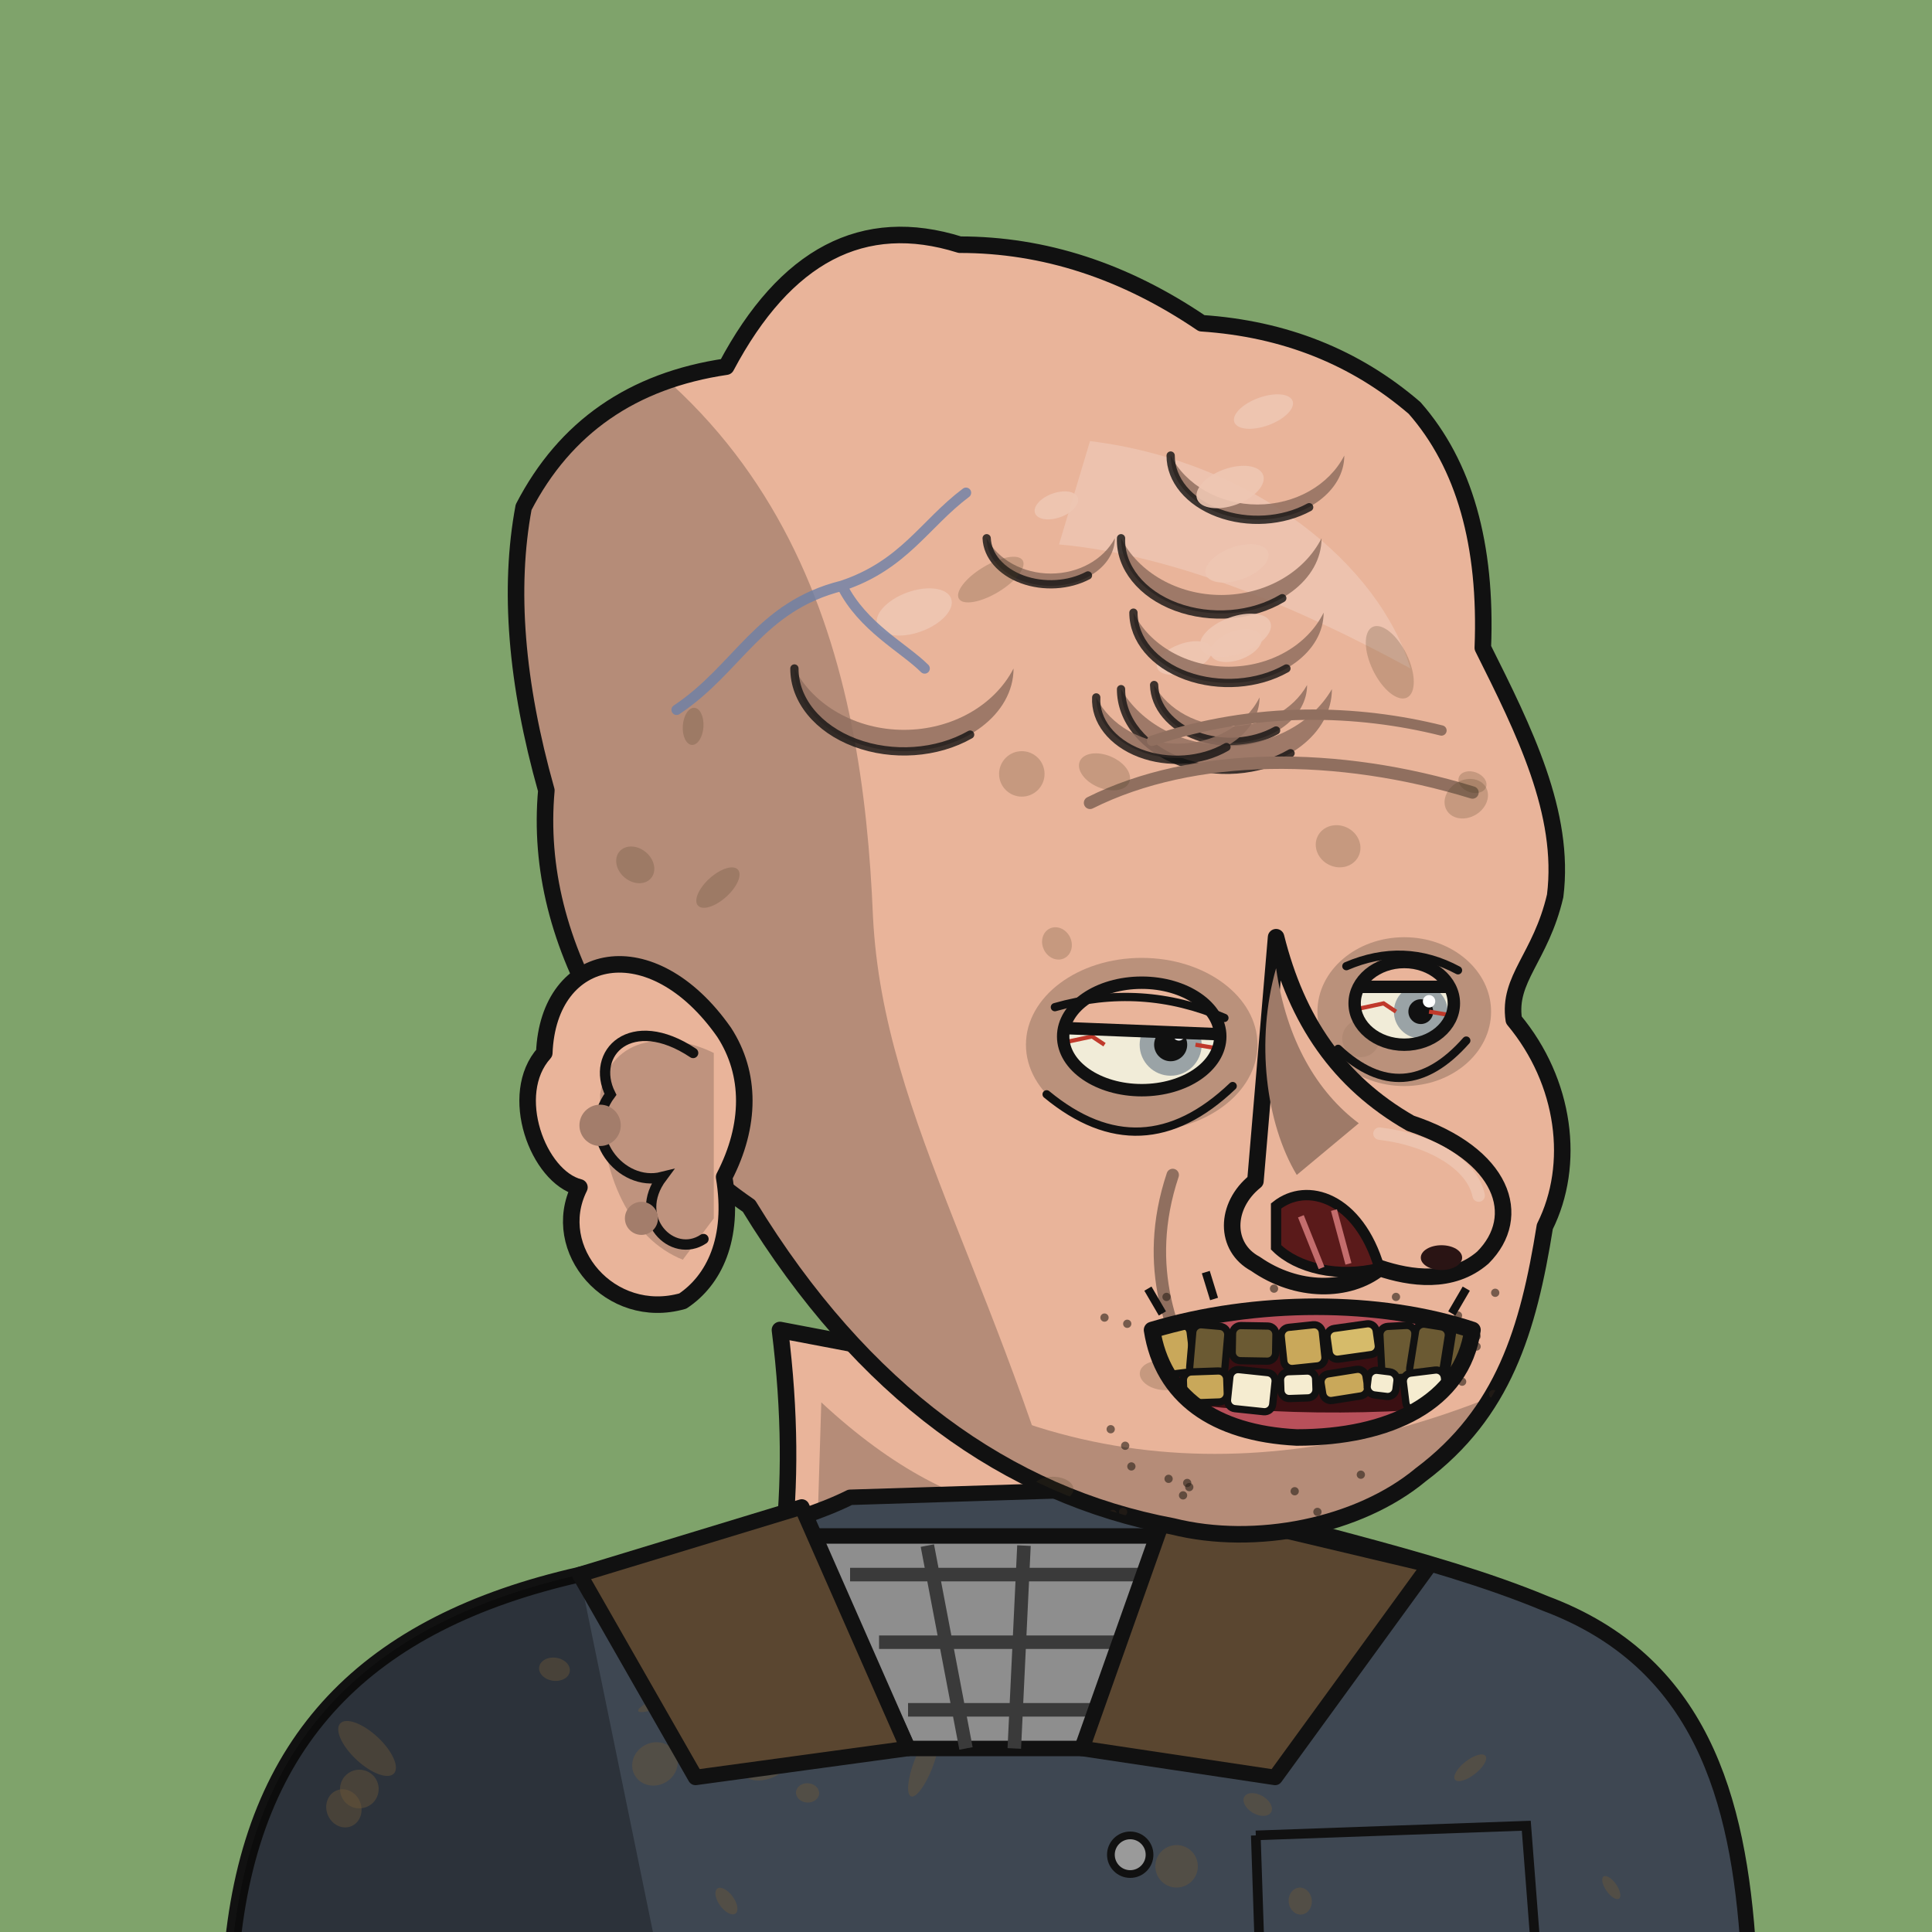
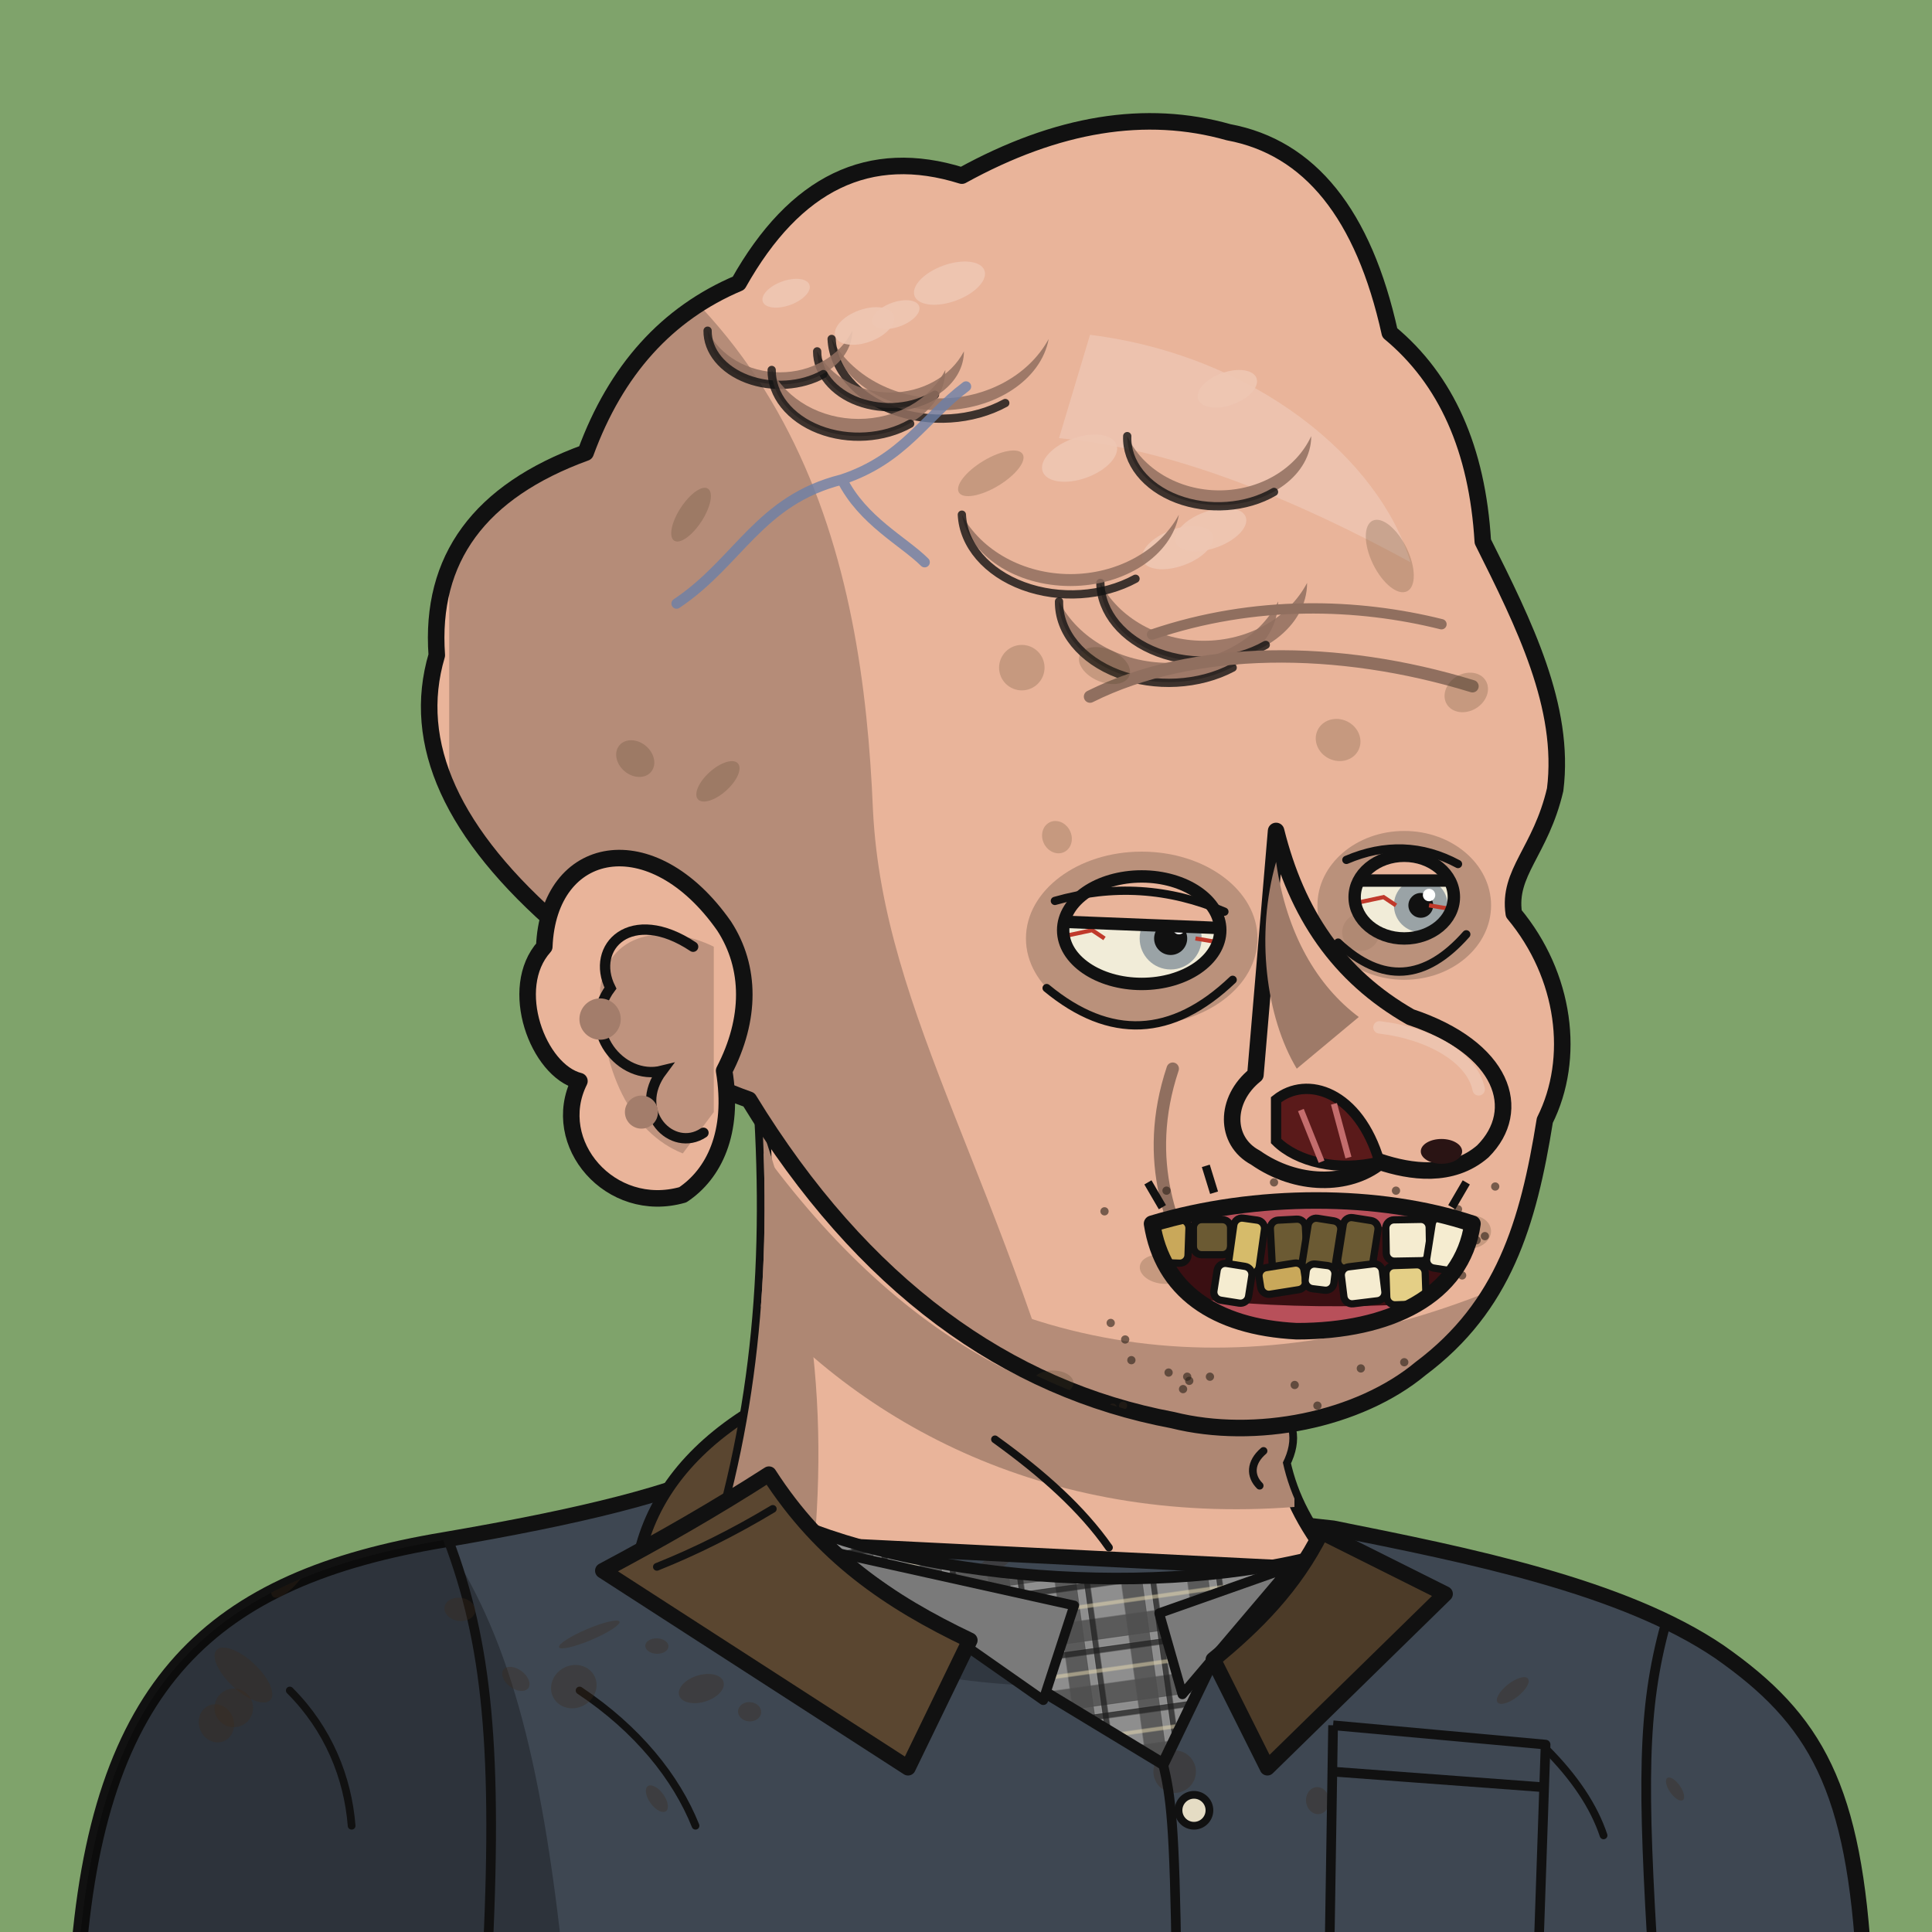
<svg xmlns="http://www.w3.org/2000/svg" viewBox="0 0 1000 1000" width="1000" height="1000">
  <rect width="1000" height="1000" fill="#7fa36b" />
-   <g transform="translate(-35 25) scale(1.07)">
-     <path d="M 410 620 C 420 700 410 760 390 815 L 625 815 C 610 760 610 720 620 660 Z" fill="#e9b49a" stroke="#111111" stroke-width="8" stroke-linejoin="round" />
-     <path d="M 430 655 C 500 720 560 720 607 690 L 604 740 C 560 760 480 755 428 720 Z" fill="#b58c78" />
-     <path d="M 470 760 C 500 775 540 776 570 765" fill="none" stroke="#111111" stroke-width="4" stroke-linecap="round" />
-   </g>
-   <clipPath id="torso">
-     <path d="M 120 1010 C 130 900 190 840 300 815 C 360 800 410 790 440 775 L 600 770 C 660 790 740 805 800 830 C 880 860 900 930 905 1010 Z" />
-   </clipPath>
-   <path d="M 120 1010 C 130 900 190 840 300 815 C 360 800 410 790 440 775 L 600 770 C 660 790 740 805 800 830 C 880 860 900 930 905 1010 Z" fill="#3e4752" stroke="#111111" stroke-width="8" stroke-linejoin="round" />
-   <g clip-path="url(#torso)">
-     <path d="M 120 1010 C 130 900 190 840 300 815 L 340 1010 Z" fill="#000" opacity="0.3" />
-     <ellipse cx="761" cy="915" rx="10" ry="4" transform="rotate(142 761 915)" fill="#6b5638" opacity="0.45" />
-     <ellipse cx="339" cy="913" rx="12" ry="11" transform="rotate(152 339 913)" fill="#6b5638" opacity="0.45" />
-     <ellipse cx="550" cy="864" rx="9" ry="6" transform="rotate(93 550 864)" fill="#6b5638" opacity="0.45" />
-     <ellipse cx="186" cy="926" rx="10" ry="10" transform="rotate(54 186 926)" fill="#6b5638" opacity="0.45" />
-     <ellipse cx="287" cy="864" rx="8" ry="6" transform="rotate(8 287 864)" fill="#6b5638" opacity="0.45" />
-     <ellipse cx="673" cy="984" rx="6" ry="7" transform="rotate(174 673 984)" fill="#6b5638" opacity="0.45" />
-     <ellipse cx="609" cy="966" rx="11" ry="11" transform="rotate(66 609 966)" fill="#6b5638" opacity="0.45" />
-     <ellipse cx="346" cy="879" rx="17" ry="3" transform="rotate(157 346 879)" fill="#6b5638" opacity="0.45" />
-     <ellipse cx="478" cy="913" rx="18" ry="5" transform="rotate(111 478 913)" fill="#6b5638" opacity="0.45" />
-     <ellipse cx="376" cy="887" rx="6" ry="4" transform="rotate(2 376 887)" fill="#6b5638" opacity="0.45" />
-     <ellipse cx="178" cy="936" rx="9" ry="10" transform="rotate(158 178 936)" fill="#6b5638" opacity="0.45" />
-     <ellipse cx="476" cy="842" rx="19" ry="6" transform="rotate(22 476 842)" fill="#6b5638" opacity="0.45" />
-     <ellipse cx="490" cy="848" rx="17" ry="10" transform="rotate(23 490 848)" fill="#6b5638" opacity="0.45" />
-     <ellipse cx="644" cy="861" rx="13" ry="10" transform="rotate(42 644 861)" fill="#6b5638" opacity="0.45" />
-     <ellipse cx="834" cy="977" rx="7" ry="3" transform="rotate(55 834 977)" fill="#6b5638" opacity="0.45" />
-     <ellipse cx="646" cy="837" rx="14" ry="9" transform="rotate(122 646 837)" fill="#6b5638" opacity="0.45" />
-     <ellipse cx="376" cy="984" rx="8" ry="4" transform="rotate(54 376 984)" fill="#6b5638" opacity="0.45" />
-     <ellipse cx="396" cy="914" rx="12" ry="7" transform="rotate(163 396 914)" fill="#6b5638" opacity="0.45" />
-     <ellipse cx="528" cy="835" rx="12" ry="4" transform="rotate(148 528 835)" fill="#6b5638" opacity="0.45" />
-     <ellipse cx="651" cy="934" rx="8" ry="5" transform="rotate(30 651 934)" fill="#6b5638" opacity="0.45" />
-     <ellipse cx="418" cy="928" rx="6" ry="5" transform="rotate(4 418 928)" fill="#6b5638" opacity="0.45" />
-     <ellipse cx="190" cy="905" rx="19" ry="8" transform="rotate(43 190 905)" fill="#6b5638" opacity="0.45" />
-   </g>
-   <path d="M 420 795 L 470 905 L 560 905 L 605 795 Z" fill="#8e8e8e" stroke="#111" stroke-width="8" stroke-linejoin="round" />
-   <path d="M 440 815 L 590 815 M 455 850 L 580 850 M 470 885 L 565 885 M 480 800 L 500 905 M 530 800 L 525 905" stroke="#3a3a3a" stroke-width="7" />
-   <path d="M 415 780 L 300 815 L 360 920 L 470 905 Z" fill="#5a4630" stroke="#111111" stroke-width="8" stroke-linejoin="round" />
-   <path d="M 605 778 L 740 810 L 660 920 L 560 905 Z" fill="#5a4630" stroke="#111111" stroke-width="8" stroke-linejoin="round" />
-   <circle cx="585" cy="960" r="10" fill="#9a9a9a" stroke="#111111" stroke-width="4" />
-   <path d="M 650 950 L 790 945 L 795 1010 M 650 950 L 652 1010" fill="none" stroke="#111111" stroke-width="5" />
-   <g transform="translate(-35 25) scale(1.07)">
-     <clipPath id="headclip">
-       <path d="M 395 560 Q 344 525 325 471 Q 292 415 297 359 Q 275 281 286 222 Q 316 164 384 154 Q 427 73 497 95 Q 558 95 614 133 Q 674 137 717 174 Q 753 215 750 290 C 770 330 790 370 785 410 C 778 440 762 450 765 470 C 790 500 795 540 780 570 C 772 620 760 660 720 690 C 690 715 640 725 600 715 C 520 700 450 650 395 560 Z" />
+   <g transform="translate(0 -55)">
+     <g transform="translate(-35 25) scale(1.07)" />
+     <clipPath id="torso">
+       <path d="M 40 1075 C 50 925 110 872 230 852 C 300 840 350 828 382 812 L 690 846 C 760 860 840 876 890 910 C 940 945 960 980 965 1075 Z" />
    </clipPath>
-     <path d="M 395 560 Q 344 525 325 471 Q 292 415 297 359 Q 275 281 286 222 Q 316 164 384 154 Q 427 73 497 95 Q 558 95 614 133 Q 674 137 717 174 Q 753 215 750 290 C 770 330 790 370 785 410 C 778 440 762 450 765 470 C 790 500 795 540 780 570 C 772 620 760 660 720 690 C 690 715 640 725 600 715 C 520 700 450 650 395 560 Z" fill="#e9b49a" />
-     <g clip-path="url(#headclip)">
-       <path d="M 250 100 C 420 160 450 300 455 420 C 460 520 520 600 560 760 L 250 760 Z" fill="#b58c78" />
-       <path d="M 420 600 C 520 690 640 700 760 650 L 760 760 L 400 760 Z" fill="#b58c78" />
-       <path d="M 560 190 C 640 200 700 250 715 300 C 660 270 600 245 545 240 Z" fill="#eec6b3" opacity="0.8" />
-       <path d="M 599 197 A 42 31 0 0 0 683 197 A 46 40 0 0 1 599 197 Z" fill="#906f5f" opacity="0.85" />
-       <path d="M 599 197 A 42 31 0 0 0 666 222" fill="none" stroke="#111111" stroke-width="4" stroke-linecap="round" opacity="0.8" />
-       <ellipse cx="651" cy="178" rx="15" ry="7" transform="rotate(-20 641 197)" fill="#eec6b3" opacity="0.9" />
-       <path d="M 591 308 A 37 28 0 0 0 665 308 A 41 35 0 0 1 591 308 Z" fill="#906f5f" opacity="0.85" />
-       <path d="M 591 308 A 37 28 0 0 0 650 330" fill="none" stroke="#111111" stroke-width="4" stroke-linecap="round" opacity="0.8" />
-       <ellipse cx="637" cy="291" rx="13" ry="7" transform="rotate(-20 628 308)" fill="#eec6b3" opacity="0.9" />
-       <path d="M 575 237 A 48 36 0 0 0 672 237 A 53 46 0 0 1 575 237 Z" fill="#906f5f" opacity="0.85" />
-       <path d="M 575 237 A 48 36 0 0 0 653 266" fill="none" stroke="#111111" stroke-width="4" stroke-linecap="round" opacity="0.8" />
-       <ellipse cx="636" cy="215" rx="17" ry="9" transform="rotate(-20 624 237)" fill="#eec6b3" opacity="0.9" />
-       <path d="M 417 300 A 53 40 0 0 0 523 300 A 58 50 0 0 1 417 300 Z" fill="#906f5f" opacity="0.85" />
-       <path d="M 417 300 A 53 40 0 0 0 502 332" fill="none" stroke="#111111" stroke-width="4" stroke-linecap="round" opacity="0.8" />
-       <ellipse cx="484" cy="276" rx="19" ry="10" transform="rotate(-20 470 300)" fill="#eec6b3" opacity="0.9" />
-       <path d="M 575 310 A 51 39 0 0 0 677 310 A 57 49 0 0 1 575 310 Z" fill="#906f5f" opacity="0.85" />
-       <path d="M 575 310 A 51 39 0 0 0 657 341" fill="none" stroke="#111111" stroke-width="4" stroke-linecap="round" opacity="0.8" />
-       <ellipse cx="639" cy="287" rx="18" ry="9" transform="rotate(-20 626 310)" fill="#eec6b3" opacity="0.9" />
-       <path d="M 563 314 A 39 29 0 0 0 642 314 A 43 37 0 0 1 563 314 Z" fill="#906f5f" opacity="0.85" />
-       <path d="M 563 314 A 39 29 0 0 0 626 338" fill="none" stroke="#111111" stroke-width="4" stroke-linecap="round" opacity="0.8" />
-       <ellipse cx="612" cy="297" rx="14" ry="7" transform="rotate(-20 603 314)" fill="#eec6b3" opacity="0.9" />
-       <path d="M 510 237 A 31 23 0 0 0 572 237 A 34 29 0 0 1 510 237 Z" fill="#906f5f" opacity="0.85" />
-       <path d="M 510 237 A 31 23 0 0 0 559 255" fill="none" stroke="#111111" stroke-width="4" stroke-linecap="round" opacity="0.8" />
-       <ellipse cx="549" cy="223" rx="11" ry="6" transform="rotate(-20 541 237)" fill="#eec6b3" opacity="0.9" />
-       <path d="M 581 273 A 46 34 0 0 0 673 273 A 50 43 0 0 1 581 273 Z" fill="#906f5f" opacity="0.85" />
-       <path d="M 581 273 A 46 34 0 0 0 655 300" fill="none" stroke="#111111" stroke-width="4" stroke-linecap="round" opacity="0.8" />
-       <ellipse cx="639" cy="252" rx="16" ry="8" transform="rotate(-20 627 273)" fill="#eec6b3" opacity="0.9" />
-       <path d="M 560 365 C 610 340 680 340 745 360" fill="none" stroke="#906f5f" stroke-width="6" stroke-linecap="round" />
-       <path d="M 590 335 C 640 318 690 320 730 330" fill="none" stroke="#906f5f" stroke-width="5" stroke-linecap="round" />
-       <path d="M 600 545 C 585 590 600 625 615 650" fill="none" stroke="#906f5f" stroke-width="6" stroke-linecap="round" />
-     </g>
-     <path d="M 395 560 Q 344 525 325 471 Q 292 415 297 359 Q 275 281 286 222 Q 316 164 384 154 Q 427 73 497 95 Q 558 95 614 133 Q 674 137 717 174 Q 753 215 750 290 C 770 330 790 370 785 410 C 778 440 762 450 765 470 C 790 500 795 540 780 570 C 772 620 760 660 720 690 C 690 715 640 725 600 715 C 520 700 450 650 395 560 Z" fill="none" stroke="#111111" stroke-width="8" stroke-linejoin="round" />
-     <g clip-path="url(#headclip)">
-       <ellipse cx="745" cy="355" rx="7" ry="5" transform="rotate(20 745 355)" fill="#4a3a22" opacity="0.22" />
-       <ellipse cx="368" cy="328" rx="9" ry="5" transform="rotate(94 368 328)" fill="#4a3a22" opacity="0.22" />
-       <ellipse cx="705" cy="297" rx="19" ry="9" transform="rotate(64 705 297)" fill="#4a3a22" opacity="0.22" />
-       <ellipse cx="512" cy="257" rx="18" ry="7" transform="rotate(149 512 257)" fill="#4a3a22" opacity="0.22" />
-       <ellipse cx="542" cy="697" rx="6" ry="10" transform="rotate(90 542 697)" fill="#4a3a22" opacity="0.22" />
-       <ellipse cx="527" cy="351" rx="11" ry="11" transform="rotate(34 527 351)" fill="#4a3a22" opacity="0.22" />
-       <ellipse cx="341" cy="479" rx="11" ry="7" transform="rotate(83 341 479)" fill="#4a3a22" opacity="0.22" />
-       <ellipse cx="567" cy="350" rx="13" ry="8" transform="rotate(23 567 350)" fill="#4a3a22" opacity="0.22" />
-       <ellipse cx="340" cy="395" rx="10" ry="8" transform="rotate(40 340 395)" fill="#4a3a22" opacity="0.22" />
-       <ellipse cx="595" cy="642" rx="7" ry="11" transform="rotate(98 595 642)" fill="#4a3a22" opacity="0.22" />
-       <ellipse cx="544" cy="433" rx="8" ry="7" transform="rotate(64 544 433)" fill="#4a3a22" opacity="0.22" />
-       <ellipse cx="742" cy="363" rx="11" ry="9" transform="rotate(149 742 363)" fill="#4a3a22" opacity="0.22" />
-       <ellipse cx="691" cy="479" rx="9" ry="9" transform="rotate(154 691 479)" fill="#4a3a22" opacity="0.22" />
-       <ellipse cx="380" cy="406" rx="13" ry="6" transform="rotate(138 380 406)" fill="#4a3a22" opacity="0.22" />
-       <ellipse cx="680" cy="386" rx="10" ry="11" transform="rotate(116 680 386)" fill="#4a3a22" opacity="0.22" />
-       <ellipse cx="680" cy="554" rx="12" ry="6" transform="rotate(28 680 554)" fill="#4a3a22" opacity="0.22" />
-       <circle cx="578" cy="617" r="2" fill="#2a2018" opacity="0.6" />
-       <circle cx="712" cy="646" r="2" fill="#2a2018" opacity="0.6" />
-       <circle cx="711" cy="701" r="2" fill="#2a2018" opacity="0.6" />
-       <circle cx="747" cy="623" r="2" fill="#2a2018" opacity="0.6" />
-       <circle cx="755" cy="651" r="2" fill="#2a2018" opacity="0.6" />
-       <circle cx="604" cy="628" r="2" fill="#2a2018" opacity="0.6" />
-       <circle cx="668" cy="644" r="2" fill="#2a2018" opacity="0.6" />
-       <circle cx="691" cy="690" r="2" fill="#2a2018" opacity="0.6" />
-       <circle cx="608" cy="696" r="2" fill="#2a2018" opacity="0.6" />
-       <circle cx="708" cy="604" r="2" fill="#2a2018" opacity="0.6" />
-       <circle cx="670" cy="708" r="2" fill="#2a2018" opacity="0.6" />
-       <circle cx="705" cy="645" r="2" fill="#2a2018" opacity="0.6" />
-       <circle cx="571" cy="709" r="2" fill="#2a2018" opacity="0.6" />
-       <circle cx="577" cy="676" r="2" fill="#2a2018" opacity="0.6" />
-       <circle cx="570" cy="668" r="2" fill="#2a2018" opacity="0.6" />
-       <circle cx="756" cy="602" r="2" fill="#2a2018" opacity="0.6" />
-       <circle cx="686" cy="653" r="2" fill="#2a2018" opacity="0.6" />
-       <circle cx="740" cy="645" r="2" fill="#2a2018" opacity="0.6" />
-       <circle cx="567" cy="614" r="2" fill="#2a2018" opacity="0.6" />
-       <circle cx="679" cy="635" r="2" fill="#2a2018" opacity="0.6" />
-       <circle cx="717" cy="641" r="2" fill="#2a2018" opacity="0.6" />
-       <circle cx="684" cy="640" r="2" fill="#2a2018" opacity="0.6" />
-       <circle cx="597" cy="604" r="2" fill="#2a2018" opacity="0.6" />
-       <circle cx="659" cy="698" r="2" fill="#2a2018" opacity="0.6" />
-       <circle cx="771" cy="705" r="2" fill="#2a2018" opacity="0.6" />
-       <circle cx="598" cy="692" r="2" fill="#2a2018" opacity="0.6" />
-       <circle cx="607" cy="694" r="2" fill="#2a2018" opacity="0.6" />
-       <circle cx="580" cy="686" r="2" fill="#2a2018" opacity="0.6" />
-       <circle cx="747" cy="628" r="2" fill="#2a2018" opacity="0.6" />
-       <circle cx="738" cy="613" r="2" fill="#2a2018" opacity="0.6" />
-       <circle cx="618" cy="650" r="2" fill="#2a2018" opacity="0.6" />
-       <circle cx="576" cy="708" r="2" fill="#2a2018" opacity="0.6" />
-       <circle cx="707" cy="702" r="2" fill="#2a2018" opacity="0.6" />
-       <circle cx="681" cy="645" r="2" fill="#2a2018" opacity="0.6" />
-       <circle cx="605" cy="700" r="2" fill="#2a2018" opacity="0.6" />
-       <circle cx="649" cy="635" r="2" fill="#2a2018" opacity="0.6" />
-       <circle cx="615" cy="649" r="2" fill="#2a2018" opacity="0.6" />
-       <circle cx="737" cy="627" r="2" fill="#2a2018" opacity="0.6" />
-       <circle cx="668" cy="616" r="2" fill="#2a2018" opacity="0.6" />
-       <circle cx="649" cy="600" r="2" fill="#2a2018" opacity="0.6" />
-       <path d="M 360 320 C 390 300 400 270 440 260 C 470 250 480 230 500 215 M 440 260 C 450 280 470 290 480 300" fill="none" stroke="#6b7fa8" stroke-width="5" stroke-linecap="round" opacity="0.8" />
-     </g>
-     <g transform="translate(-22 6)">
-       <path d="M 405 470 C 370 420 320 430 318 480 C 300 500 315 540 335 545 C 320 575 350 610 385 600 C 400 590 410 570 405 540 C 418 515 418 490 405 470 Z" fill="#e9b49a" stroke="#111111" stroke-width="8" stroke-linejoin="round" />
-       <path d="M 400 480 C 380 470 350 470 345 500 C 345 540 360 570 385 580 L 400 560 Z" fill="#a37d6b" opacity="0.6" />
-       <path d="M 390 480 C 360 460 340 480 350 500 C 335 520 355 545 375 540 C 360 560 380 580 395 570" fill="none" stroke="#111111" stroke-width="5" stroke-linecap="round" />
-       <circle cx="345" cy="515" r="10" fill="#a37d6b" />
-       <circle cx="365" cy="560" r="8" fill="#a37d6b" />
-     </g>
-     <ellipse cx="585" cy="482" rx="56" ry="42" fill="#a7816e" opacity="0.7" />
-     <path d="M 539 506 Q 585 544 629 502" fill="none" stroke="#111111" stroke-width="4" stroke-linecap="round" />
-     <clipPath id="e585478">
-       <ellipse cx="585" cy="478" rx="38" ry="26" />
+     <path d="M 40 1075 C 50 925 110 872 230 852 C 300 840 350 828 382 812 L 690 846 C 760 860 840 876 890 910 C 940 945 960 980 965 1075 Z" fill="#3e4752" stroke="#111111" stroke-width="8" stroke-linejoin="round" />
+     <g clip-path="url(#torso)">
+       <path d="M 40 1075 C 50 925 110 872 230 852 C 262 900 280 960 292 1075 Z" fill="#000" opacity="0.28" />
+       <path d="M 370 812 C 420 880 560 900 700 852 L 720 900 C 560 950 420 930 360 860 Z" fill="#000" opacity="0.22" />
+     </g>
+     <path d="M 232 852 C 252 905 258 960 252 1075" fill="none" stroke="#111111" stroke-width="5" stroke-linecap="round" />
+     <path d="M 862 896 C 850 940 850 978 856 1075" fill="none" stroke="#111111" stroke-width="5" stroke-linecap="round" />
+     <path d="M 300 930 C 330 950 350 975 360 1000 M 150 930 C 170 950 180 975 182 1000 M 800 960 C 815 975 825 990 830 1005" fill="none" stroke="#111111" stroke-width="4" stroke-linecap="round" />
+     <g clip-path="url(#torso)">
+       <ellipse cx="783" cy="930" rx="10" ry="4" transform="rotate(142 783 930)" fill="#3b2a18" opacity="0.32" />
+       <ellipse cx="297" cy="928" rx="12" ry="11" transform="rotate(152 297 928)" fill="#3b2a18" opacity="0.32" />
+       <ellipse cx="541" cy="888" rx="9" ry="6" transform="rotate(93 541 888)" fill="#3b2a18" opacity="0.32" />
+       <ellipse cx="121" cy="939" rx="10" ry="10" transform="rotate(54 121 939)" fill="#3b2a18" opacity="0.32" />
+       <ellipse cx="238" cy="888" rx="8" ry="6" transform="rotate(8 238 888)" fill="#3b2a18" opacity="0.32" />
+       <ellipse cx="682" cy="987" rx="6" ry="7" transform="rotate(174 682 987)" fill="#3b2a18" opacity="0.32" />
+       <ellipse cx="608" cy="972" rx="11" ry="11" transform="rotate(66 608 972)" fill="#3b2a18" opacity="0.32" />
+       <ellipse cx="305" cy="901" rx="17" ry="3" transform="rotate(157 305 901)" fill="#3b2a18" opacity="0.32" />
+       <ellipse cx="457" cy="928" rx="18" ry="5" transform="rotate(111 457 928)" fill="#3b2a18" opacity="0.32" />
+       <ellipse cx="340" cy="907" rx="6" ry="4" transform="rotate(2 340 907)" fill="#3b2a18" opacity="0.32" />
+       <ellipse cx="112" cy="947" rx="9" ry="10" transform="rotate(158 112 947)" fill="#3b2a18" opacity="0.32" />
+       <ellipse cx="455" cy="870" rx="19" ry="6" transform="rotate(22 455 870)" fill="#3b2a18" opacity="0.32" />
+       <ellipse cx="471" cy="874" rx="17" ry="10" transform="rotate(23 471 874)" fill="#3b2a18" opacity="0.32" />
+       <ellipse cx="649" cy="886" rx="13" ry="10" transform="rotate(42 649 886)" fill="#3b2a18" opacity="0.32" />
+       <ellipse cx="867" cy="981" rx="7" ry="3" transform="rotate(55 867 981)" fill="#3b2a18" opacity="0.32" />
+       <ellipse cx="650" cy="866" rx="14" ry="9" transform="rotate(122 650 866)" fill="#3b2a18" opacity="0.32" />
+       <ellipse cx="340" cy="986" rx="8" ry="4" transform="rotate(54 340 986)" fill="#3b2a18" opacity="0.32" />
+       <ellipse cx="363" cy="929" rx="12" ry="7" transform="rotate(163 363 929)" fill="#3b2a18" opacity="0.32" />
+       <ellipse cx="515" cy="864" rx="12" ry="4" transform="rotate(148 515 864)" fill="#3b2a18" opacity="0.32" />
+       <ellipse cx="656" cy="945" rx="8" ry="5" transform="rotate(30 656 945)" fill="#3b2a18" opacity="0.32" />
+       <ellipse cx="388" cy="941" rx="6" ry="5" transform="rotate(4 388 941)" fill="#3b2a18" opacity="0.32" />
+       <ellipse cx="126" cy="922" rx="19" ry="8" transform="rotate(43 126 922)" fill="#3b2a18" opacity="0.32" />
+       <ellipse cx="152" cy="867" rx="18" ry="6" transform="rotate(126 152 867)" fill="#3b2a18" opacity="0.32" />
+       <ellipse cx="267" cy="924" rx="8" ry="5" transform="rotate(37 267 924)" fill="#3b2a18" opacity="0.32" />
+     </g>
+     <path d="M 330 864 C 336 832 356 806 388 786 L 402 830 L 398 852 Z" fill="#5a4630" stroke="#111111" stroke-width="6" stroke-linejoin="round" />
+     <path d="M 392 600 C 400 690 396 770 372 852 L 694 868 C 676 846 668 830 664 812 C 670 800 668 790 658 782 C 655 760 656 740 660 720 Z" fill="#e9b49a" stroke="#111111" stroke-width="8" stroke-linejoin="round" />
+     <clipPath id="neckclip">
+       <path d="M 392 600 C 400 690 396 770 372 852 L 694 868 C 676 846 668 830 664 812 C 670 800 668 790 658 782 C 655 760 656 740 660 720 Z" />
    </clipPath>
-     <ellipse cx="585" cy="478" rx="38" ry="26" fill="#f1ecd8" />
-     <g clip-path="url(#e585478)">
-       <circle cx="599" cy="482" r="15" fill="#9aa3a6" />
-       <circle cx="599" cy="482" r="8" fill="#111" />
-       <circle cx="603" cy="477" r="3" fill="#fff" />
-       <path d="M 547 481 l 14 -3 l 6 4 M 623 484 l -12 -2" stroke="#c0392b" stroke-width="2" fill="none" />
-       <rect x="545" y="450" width="80" height="23.84" fill="#e9b49a" />
-       <path d="M 545 473.84 L 625 477.04" stroke="#111111" stroke-width="6" />
-     </g>
-     <ellipse cx="585" cy="478" rx="38" ry="26" fill="none" stroke="#111111" stroke-width="6" />
-     <path d="M 543 463.84 Q 585 451.84 625 469.04" fill="none" stroke="#111111" stroke-width="4" stroke-linecap="round" />
-     <ellipse cx="712" cy="466" rx="42" ry="36" fill="#a7816e" opacity="0.7" />
-     <path d="M 680 484 Q 712 514 742 480" fill="none" stroke="#111111" stroke-width="4" stroke-linecap="round" />
-     <clipPath id="e712462">
-       <ellipse cx="712" cy="462" rx="24" ry="20" />
-     </clipPath>
-     <ellipse cx="712" cy="462" rx="24" ry="20" fill="#f1ecd8" />
-     <g clip-path="url(#e712462)">
-       <circle cx="720" cy="466" r="13" fill="#9aa3a6" />
-       <circle cx="720" cy="466" r="6" fill="#111" />
-       <circle cx="724" cy="461" r="3" fill="#fff" />
-       <path d="M 688 465 l 14 -3 l 6 4 M 736 468 l -12 -2" stroke="#c0392b" stroke-width="2" fill="none" />
-       <rect x="686" y="440" width="52" height="14.0" fill="#e9b49a" />
-       <path d="M 686 454.0 L 738 454.0" stroke="#111111" stroke-width="6" />
-     </g>
-     <ellipse cx="712" cy="462" rx="24" ry="20" fill="none" stroke="#111111" stroke-width="6" />
-     <path d="M 684 444.0 Q 712 432.0 738 446.0" fill="none" stroke="#111111" stroke-width="4" stroke-linecap="round" />
-     <path d="M 650 430 C 660 470 680 500 715 520 C 760 535 770 565 750 585 C 735 598 715 595 700 590 C 685 602 660 602 640 588 C 625 580 625 560 640 548 Z" fill="#e9b49a" stroke="#111111" stroke-width="8" stroke-linejoin="round" />
-     <path d="M 650 445 C 655 480 670 505 690 520 L 660 545 C 645 520 640 480 650 445 Z" fill="#9e7a68" />
-     <path d="M 700 525 C 725 528 745 540 748 555" fill="none" stroke="#edc3ae" stroke-width="6" stroke-linecap="round" />
-     <path d="M 650 560 C 665 548 690 556 700 590 C 680 595 660 590 650 580 Z" fill="#5a1a1a" stroke="#111111" stroke-width="5" />
-     <path d="M 662 565 L 672 590 M 678 562 L 685 588" stroke="#c46d6d" stroke-width="3" />
-     <ellipse cx="730" cy="585" rx="10" ry="6" fill="#2a1414" />
-     <clipPath id="mclip">
-       <path d="M 590 620 C 640 605 700 605 745 620 C 740 655 705 672 660 672 C 620 670 595 652 590 620 Z" />
-     </clipPath>
-     <path d="M 590 620 C 640 605 700 605 745 620 C 740 655 705 672 660 672 C 620 670 595 652 590 620 Z" fill="#3a0f12" />
-     <g clip-path="url(#mclip)">
-       <path d="M 580 600 L 760 600 L 760 628 C 700 618 640 618 580 632 Z" fill="#b8505a" />
-       <rect x="592" y="618" width="16" height="23" rx="4" fill="#c9a85a" stroke="#111" stroke-width="3.5" transform="rotate(-7 601 618)" />
-       <rect x="610" y="618" width="17" height="25" rx="4" fill="#6b5a33" stroke="#111" stroke-width="3.5" transform="rotate(5 620 618)" />
-       <rect x="629" y="618" width="21" height="17" rx="4" fill="#6b5a33" stroke="#111" stroke-width="3.5" transform="rotate(1 641 618)" />
-       <rect x="652" y="618" width="20" height="20" rx="4" fill="#c9a85a" stroke="#111" stroke-width="3.5" transform="rotate(-6 663 618)" />
-       <rect x="674" y="618" width="24" height="15" rx="4" fill="#d6bb6a" stroke="#111" stroke-width="3.5" transform="rotate(-8 687 618)" />
-       <rect x="700" y="618" width="17" height="25" rx="4" fill="#6b5a33" stroke="#111" stroke-width="3.5" transform="rotate(-3 709 618)" />
-       <rect x="718" y="618" width="16" height="26" rx="4" fill="#6b5a33" stroke="#111" stroke-width="3.5" transform="rotate(9 727 618)" />
-       <rect x="736" y="618" width="17" height="25" rx="4" fill="#6b5a33" stroke="#111" stroke-width="3.5" transform="rotate(9 745 618)" />
-       <path d="M 580 680 L 760 680 L 760 655 C 700 662 640 662 580 652 Z" fill="#b8505a" />
-       <rect x="605" y="640" width="21" height="15" rx="4" fill="#c9a85a" stroke="#111" stroke-width="3.5" transform="rotate(-2 617 640)" />
-       <rect x="628" y="640" width="22" height="19" rx="4" fill="#f5ecd0" stroke="#111" stroke-width="3.5" transform="rotate(6 640 640)" />
-       <rect x="652" y="640" width="17" height="13" rx="4" fill="#f5ecd0" stroke="#111" stroke-width="3.5" transform="rotate(-2 661 640)" />
-       <rect x="671" y="640" width="22" height="13" rx="4" fill="#c9a85a" stroke="#111" stroke-width="3.5" transform="rotate(-9 683 640)" />
-       <rect x="695" y="640" width="14" height="12" rx="4" fill="#f5ecd0" stroke="#111" stroke-width="3.5" transform="rotate(7 703 640)" />
-       <rect x="711" y="640" width="20" height="18" rx="4" fill="#f5ecd0" stroke="#111" stroke-width="3.5" transform="rotate(-7 722 640)" />
-     </g>
-     <path d="M 590 620 C 640 605 700 605 745 620 C 740 655 705 672 660 672 C 620 670 595 652 590 620 Z" fill="none" stroke="#111" stroke-width="8" stroke-linejoin="round" />
-     <path d="M 595 612 L 588 600 M 620 605 L 616 592 M 735 612 L 742 600" stroke="#111" stroke-width="4" />
+     <g clip-path="url(#neckclip)">
+       <path d="M 380 630 C 450 735 540 800 670 795 L 670 835 C 540 845 440 790 380 715 Z" fill="#ae8773" />
+       <path d="M 380 600 C 420 700 430 780 420 870 L 360 870 L 360 600 Z" fill="#ae8773" />
+     </g>
+     <path d="M 515 800 C 540 818 560 836 574 856" fill="none" stroke="#111111" stroke-width="4" stroke-linecap="round" />
+     <path d="M 654 806 C 647 812 647 819 652 824" fill="none" stroke="#111111" stroke-width="4" stroke-linecap="round" />
+     <defs>
+       <pattern id="plaidgrey" width="34" height="34" patternUnits="userSpaceOnUse" patternTransform="rotate(-8) skewY(0)">
+         <rect width="34" height="34" fill="#8e8e8e" />
+         <rect x="0" y="11" width="34" height="11" fill="#4e4e4e" opacity="0.8" />
+         <rect x="11" y="0" width="11" height="34" fill="#4e4e4e" opacity="0.8" />
+         <rect x="0" y="26" width="34" height="3" fill="#1c1c1c" opacity="0.7" />
+         <rect x="26" y="0" width="3" height="34" fill="#1c1c1c" opacity="0.7" />
+         <rect x="0" y="3" width="34" height="2" fill="#e8d9b0" opacity="0.5" />
+       </pattern>
+     </defs>
+     <path d="M 400 838 C 470 872 600 884 690 858 L 628 914 L 602 968 L 498 905 Z" fill="url(#plaidgrey)" stroke="#111111" stroke-width="6" stroke-linejoin="round" />
+     <path d="M 430 858 L 540 935 L 556 886 Z M 668 866 L 612 932 L 600 890 Z" fill="#7a7a7a" stroke="#111111" stroke-width="5" stroke-linejoin="round" />
+     <path d="M 398 818 C 370 836 342 852 312 868 L 470 970 L 502 904 C 460 884 425 860 398 818 Z" fill="#5a4630" stroke="#111111" stroke-width="8" stroke-linejoin="round" />
+     <path d="M 400 836 C 380 848 360 858 340 866" fill="none" stroke="#111111" stroke-width="4" stroke-linecap="round" />
+     <path d="M 684 848 C 708 860 728 870 748 880 L 656 970 L 628 914 C 650 896 670 876 684 848 Z" fill="#4c3b28" stroke="#111111" stroke-width="8" stroke-linejoin="round" />
+     <path d="M 602 968 C 606 985 608 998 609 1075" fill="none" stroke="#111111" stroke-width="5" />
+     <circle cx="618" cy="992" r="8" fill="#e5dcc4" stroke="#111111" stroke-width="4" />
+     <path d="M 690 948 L 800 958 L 796 1075 M 690 948 L 688 1075 M 690 972 L 798 980" fill="none" stroke="#111111" stroke-width="5" stroke-linejoin="round" />
+     <g transform="translate(-35 25) scale(1.07)">
+       <clipPath id="headclip">
+         <path d="M 395 560 Q 322 534 304 477 Q 225 409 244 345 Q 239 275 316 247 Q 338 187 390 165 Q 431 92 498 113 Q 567 75 627 92 Q 686 103 705 189 Q 746 223 750 290 C 770 330 790 370 785 410 C 778 440 762 450 765 470 C 790 500 795 540 780 570 C 772 620 760 660 720 690 C 690 715 640 725 600 715 C 520 700 450 650 395 560 Z" />
+       </clipPath>
+       <path d="M 395 560 Q 322 534 304 477 Q 225 409 244 345 Q 239 275 316 247 Q 338 187 390 165 Q 431 92 498 113 Q 567 75 627 92 Q 686 103 705 189 Q 746 223 750 290 C 770 330 790 370 785 410 C 778 440 762 450 765 470 C 790 500 795 540 780 570 C 772 620 760 660 720 690 C 690 715 640 725 600 715 C 520 700 450 650 395 560 Z" fill="#e9b49a" />
+       <g clip-path="url(#headclip)">
+         <path d="M 250 100 C 420 160 450 300 455 420 C 460 520 520 600 560 760 L 250 760 Z" fill="#b58c78" />
+         <path d="M 420 600 C 520 690 640 700 760 650 L 760 760 L 400 760 Z" fill="#b58c78" />
+         <path d="M 560 190 C 640 200 700 250 715 300 C 660 270 600 245 545 240 Z" fill="#eec6b3" opacity="0.8" />
+         <path d="M 545 319 A 53 39 0 0 0 651 319 A 58 50 0 0 1 545 319 Z" fill="#906f5f" opacity="0.85" />
+         <path d="M 545 319 A 53 39 0 0 0 629 351" fill="none" stroke="#111111" stroke-width="4" stroke-linecap="round" opacity="0.8" />
+         <ellipse cx="611" cy="296" rx="18" ry="9" transform="rotate(-20 598 319)" fill="#eec6b3" opacity="0.9" />
+         <path d="M 565 310 A 50 38 0 0 0 665 310 A 55 48 0 0 1 565 310 Z" fill="#906f5f" opacity="0.85" />
+         <path d="M 565 310 A 50 38 0 0 0 645 340" fill="none" stroke="#111111" stroke-width="4" stroke-linecap="round" opacity="0.8" />
+         <ellipse cx="627" cy="287" rx="18" ry="9" transform="rotate(-20 615 310)" fill="#eec6b3" opacity="0.9" />
+         <path d="M 578 239 A 44 33 0 0 0 667 239 A 48 42 0 0 1 578 239 Z" fill="#906f5f" opacity="0.85" />
+         <path d="M 578 239 A 44 33 0 0 0 649 266" fill="none" stroke="#111111" stroke-width="4" stroke-linecap="round" opacity="0.8" />
+         <ellipse cx="634" cy="219" rx="15" ry="8" transform="rotate(-20 622 239)" fill="#eec6b3" opacity="0.9" />
+         <path d="M 435 192 A 53 40 0 0 0 540 192 A 58 50 0 0 1 435 192 Z" fill="#906f5f" opacity="0.85" />
+         <path d="M 435 192 A 53 40 0 0 0 519 223" fill="none" stroke="#111111" stroke-width="4" stroke-linecap="round" opacity="0.8" />
+         <ellipse cx="501" cy="168" rx="18" ry="9" transform="rotate(-20 488 192)" fill="#eec6b3" opacity="0.9" />
+         <path d="M 498 277 A 53 40 0 0 0 603 277 A 58 50 0 0 1 498 277 Z" fill="#906f5f" opacity="0.85" />
+         <path d="M 498 277 A 53 40 0 0 0 582 308" fill="none" stroke="#111111" stroke-width="4" stroke-linecap="round" opacity="0.8" />
+         <ellipse cx="564" cy="253" rx="19" ry="10" transform="rotate(-20 550 277)" fill="#eec6b3" opacity="0.9" />
+         <path d="M 428 198 A 35 27 0 0 0 499 198 A 39 34 0 0 1 428 198 Z" fill="#906f5f" opacity="0.85" />
+         <path d="M 428 198 A 35 27 0 0 0 485 219" fill="none" stroke="#111111" stroke-width="4" stroke-linecap="round" opacity="0.8" />
+         <ellipse cx="472" cy="182" rx="12" ry="6" transform="rotate(-20 464 198)" fill="#eec6b3" opacity="0.9" />
+         <path d="M 375 188 A 35 26 0 0 0 445 188 A 38 33 0 0 1 375 188 Z" fill="#906f5f" opacity="0.85" />
+         <path d="M 375 188 A 35 26 0 0 0 431 209" fill="none" stroke="#111111" stroke-width="4" stroke-linecap="round" opacity="0.8" />
+         <ellipse cx="419" cy="172" rx="12" ry="6" transform="rotate(-20 410 188)" fill="#eec6b3" opacity="0.9" />
+         <path d="M 406 207 A 42 32 0 0 0 490 207 A 46 40 0 0 1 406 207 Z" fill="#906f5f" opacity="0.85" />
+         <path d="M 406 207 A 42 32 0 0 0 473 233" fill="none" stroke="#111111" stroke-width="4" stroke-linecap="round" opacity="0.8" />
+         <ellipse cx="458" cy="188" rx="15" ry="8" transform="rotate(-20 448 207)" fill="#eec6b3" opacity="0.9" />
+         <path d="M 560 365 C 610 340 680 340 745 360" fill="none" stroke="#906f5f" stroke-width="6" stroke-linecap="round" />
+         <path d="M 590 335 C 640 318 690 320 730 330" fill="none" stroke="#906f5f" stroke-width="5" stroke-linecap="round" />
+         <path d="M 600 545 C 585 590 600 625 615 650" fill="none" stroke="#906f5f" stroke-width="6" stroke-linecap="round" />
+       </g>
+       <path d="M 395 560 Q 322 534 304 477 Q 225 409 244 345 Q 239 275 316 247 Q 338 187 390 165 Q 431 92 498 113 Q 567 75 627 92 Q 686 103 705 189 Q 746 223 750 290 C 770 330 790 370 785 410 C 778 440 762 450 765 470 C 790 500 795 540 780 570 C 772 620 760 660 720 690 C 690 715 640 725 600 715 C 520 700 450 650 395 560 Z" fill="none" stroke="#111111" stroke-width="8" stroke-linejoin="round" />
+       <g clip-path="url(#headclip)">
+         <ellipse cx="705" cy="297" rx="19" ry="9" transform="rotate(64 705 297)" fill="#4a3a22" opacity="0.22" />
+         <ellipse cx="512" cy="257" rx="18" ry="7" transform="rotate(149 512 257)" fill="#4a3a22" opacity="0.22" />
+         <ellipse cx="542" cy="697" rx="6" ry="10" transform="rotate(90 542 697)" fill="#4a3a22" opacity="0.22" />
+         <ellipse cx="527" cy="351" rx="11" ry="11" transform="rotate(34 527 351)" fill="#4a3a22" opacity="0.22" />
+         <ellipse cx="341" cy="479" rx="11" ry="7" transform="rotate(83 341 479)" fill="#4a3a22" opacity="0.22" />
+         <ellipse cx="567" cy="350" rx="13" ry="8" transform="rotate(23 567 350)" fill="#4a3a22" opacity="0.22" />
+         <ellipse cx="340" cy="395" rx="10" ry="8" transform="rotate(40 340 395)" fill="#4a3a22" opacity="0.22" />
+         <ellipse cx="595" cy="642" rx="7" ry="11" transform="rotate(98 595 642)" fill="#4a3a22" opacity="0.22" />
+         <ellipse cx="544" cy="433" rx="8" ry="7" transform="rotate(64 544 433)" fill="#4a3a22" opacity="0.22" />
+         <ellipse cx="742" cy="363" rx="11" ry="9" transform="rotate(149 742 363)" fill="#4a3a22" opacity="0.22" />
+         <ellipse cx="691" cy="479" rx="9" ry="9" transform="rotate(154 691 479)" fill="#4a3a22" opacity="0.22" />
+         <ellipse cx="380" cy="406" rx="13" ry="6" transform="rotate(138 380 406)" fill="#4a3a22" opacity="0.22" />
+         <ellipse cx="680" cy="386" rx="10" ry="11" transform="rotate(116 680 386)" fill="#4a3a22" opacity="0.22" />
+         <ellipse cx="680" cy="554" rx="12" ry="6" transform="rotate(28 680 554)" fill="#4a3a22" opacity="0.22" />
+         <ellipse cx="367" cy="277" rx="15" ry="6" transform="rotate(123 367 277)" fill="#4a3a22" opacity="0.22" />
+         <ellipse cx="744" cy="624" rx="8" ry="10" transform="rotate(84 744 624)" fill="#4a3a22" opacity="0.22" />
+         <circle cx="604" cy="628" r="2" fill="#2a2018" opacity="0.6" />
+         <circle cx="668" cy="644" r="2" fill="#2a2018" opacity="0.6" />
+         <circle cx="691" cy="690" r="2" fill="#2a2018" opacity="0.6" />
+         <circle cx="608" cy="696" r="2" fill="#2a2018" opacity="0.6" />
+         <circle cx="708" cy="604" r="2" fill="#2a2018" opacity="0.6" />
+         <circle cx="670" cy="708" r="2" fill="#2a2018" opacity="0.6" />
+         <circle cx="705" cy="645" r="2" fill="#2a2018" opacity="0.6" />
+         <circle cx="571" cy="709" r="2" fill="#2a2018" opacity="0.6" />
+         <circle cx="577" cy="676" r="2" fill="#2a2018" opacity="0.6" />
+         <circle cx="570" cy="668" r="2" fill="#2a2018" opacity="0.6" />
+         <circle cx="756" cy="602" r="2" fill="#2a2018" opacity="0.6" />
+         <circle cx="686" cy="653" r="2" fill="#2a2018" opacity="0.6" />
+         <circle cx="740" cy="645" r="2" fill="#2a2018" opacity="0.6" />
+         <circle cx="567" cy="614" r="2" fill="#2a2018" opacity="0.6" />
+         <circle cx="679" cy="635" r="2" fill="#2a2018" opacity="0.6" />
+         <circle cx="717" cy="641" r="2" fill="#2a2018" opacity="0.6" />
+         <circle cx="684" cy="640" r="2" fill="#2a2018" opacity="0.6" />
+         <circle cx="597" cy="604" r="2" fill="#2a2018" opacity="0.6" />
+         <circle cx="659" cy="698" r="2" fill="#2a2018" opacity="0.6" />
+         <circle cx="771" cy="705" r="2" fill="#2a2018" opacity="0.6" />
+         <circle cx="598" cy="692" r="2" fill="#2a2018" opacity="0.6" />
+         <circle cx="607" cy="694" r="2" fill="#2a2018" opacity="0.6" />
+         <circle cx="580" cy="686" r="2" fill="#2a2018" opacity="0.6" />
+         <circle cx="747" cy="628" r="2" fill="#2a2018" opacity="0.6" />
+         <circle cx="738" cy="613" r="2" fill="#2a2018" opacity="0.6" />
+         <circle cx="618" cy="650" r="2" fill="#2a2018" opacity="0.6" />
+         <circle cx="576" cy="708" r="2" fill="#2a2018" opacity="0.6" />
+         <circle cx="707" cy="702" r="2" fill="#2a2018" opacity="0.6" />
+         <circle cx="681" cy="645" r="2" fill="#2a2018" opacity="0.6" />
+         <circle cx="605" cy="700" r="2" fill="#2a2018" opacity="0.6" />
+         <circle cx="649" cy="635" r="2" fill="#2a2018" opacity="0.6" />
+         <circle cx="615" cy="649" r="2" fill="#2a2018" opacity="0.6" />
+         <circle cx="737" cy="627" r="2" fill="#2a2018" opacity="0.6" />
+         <circle cx="668" cy="616" r="2" fill="#2a2018" opacity="0.6" />
+         <circle cx="649" cy="600" r="2" fill="#2a2018" opacity="0.6" />
+         <circle cx="751" cy="626" r="2" fill="#2a2018" opacity="0.6" />
+         <circle cx="712" cy="617" r="2" fill="#2a2018" opacity="0.6" />
+         <circle cx="712" cy="687" r="2" fill="#2a2018" opacity="0.6" />
+         <circle cx="618" cy="694" r="2" fill="#2a2018" opacity="0.6" />
+         <circle cx="724" cy="657" r="2" fill="#2a2018" opacity="0.6" />
+         <path d="M 360 320 C 390 300 400 270 440 260 C 470 250 480 230 500 215 M 440 260 C 450 280 470 290 480 300" fill="none" stroke="#6b7fa8" stroke-width="5" stroke-linecap="round" opacity="0.8" />
+       </g>
+       <g transform="translate(-22 6)">
+         <path d="M 405 470 C 370 420 320 430 318 480 C 300 500 315 540 335 545 C 320 575 350 610 385 600 C 400 590 410 570 405 540 C 418 515 418 490 405 470 Z" fill="#e9b49a" stroke="#111111" stroke-width="8" stroke-linejoin="round" />
+         <path d="M 400 480 C 380 470 350 470 345 500 C 345 540 360 570 385 580 L 400 560 Z" fill="#a37d6b" opacity="0.6" />
+         <path d="M 390 480 C 360 460 340 480 350 500 C 335 520 355 545 375 540 C 360 560 380 580 395 570" fill="none" stroke="#111111" stroke-width="5" stroke-linecap="round" />
+         <circle cx="345" cy="515" r="10" fill="#a37d6b" />
+         <circle cx="365" cy="560" r="8" fill="#a37d6b" />
+       </g>
+       <ellipse cx="585" cy="482" rx="56" ry="42" fill="#a7816e" opacity="0.7" />
+       <path d="M 539 506 Q 585 544 629 502" fill="none" stroke="#111111" stroke-width="4" stroke-linecap="round" />
+       <clipPath id="e585478">
+         <ellipse cx="585" cy="478" rx="38" ry="26" />
+       </clipPath>
+       <ellipse cx="585" cy="478" rx="38" ry="26" fill="#f1ecd8" />
+       <g clip-path="url(#e585478)">
+         <circle cx="599" cy="482" r="15" fill="#9aa3a6" />
+         <circle cx="599" cy="482" r="8" fill="#111" />
+         <circle cx="603" cy="477" r="3" fill="#fff" />
+         <path d="M 547 481 l 14 -3 l 6 4 M 623 484 l -12 -2" stroke="#c0392b" stroke-width="2" fill="none" />
+         <rect x="545" y="450" width="80" height="23.84" fill="#e9b49a" />
+         <path d="M 545 473.84 L 625 477.04" stroke="#111111" stroke-width="6" />
+       </g>
+       <ellipse cx="585" cy="478" rx="38" ry="26" fill="none" stroke="#111111" stroke-width="6" />
+       <path d="M 543 463.84 Q 585 451.84 625 469.04" fill="none" stroke="#111111" stroke-width="4" stroke-linecap="round" />
+       <ellipse cx="712" cy="466" rx="42" ry="36" fill="#a7816e" opacity="0.7" />
+       <path d="M 680 484 Q 712 514 742 480" fill="none" stroke="#111111" stroke-width="4" stroke-linecap="round" />
+       <clipPath id="e712462">
+         <ellipse cx="712" cy="462" rx="24" ry="20" />
+       </clipPath>
+       <ellipse cx="712" cy="462" rx="24" ry="20" fill="#f1ecd8" />
+       <g clip-path="url(#e712462)">
+         <circle cx="720" cy="466" r="13" fill="#9aa3a6" />
+         <circle cx="720" cy="466" r="6" fill="#111" />
+         <circle cx="724" cy="461" r="3" fill="#fff" />
+         <path d="M 688 465 l 14 -3 l 6 4 M 736 468 l -12 -2" stroke="#c0392b" stroke-width="2" fill="none" />
+         <rect x="686" y="440" width="52" height="14.0" fill="#e9b49a" />
+         <path d="M 686 454.0 L 738 454.0" stroke="#111111" stroke-width="6" />
+       </g>
+       <ellipse cx="712" cy="462" rx="24" ry="20" fill="none" stroke="#111111" stroke-width="6" />
+       <path d="M 684 444.0 Q 712 432.0 738 446.0" fill="none" stroke="#111111" stroke-width="4" stroke-linecap="round" />
+       <path d="M 650 430 C 660 470 680 500 715 520 C 760 535 770 565 750 585 C 735 598 715 595 700 590 C 685 602 660 602 640 588 C 625 580 625 560 640 548 Z" fill="#e9b49a" stroke="#111111" stroke-width="8" stroke-linejoin="round" />
+       <path d="M 650 445 C 655 480 670 505 690 520 L 660 545 C 645 520 640 480 650 445 Z" fill="#9e7a68" />
+       <path d="M 700 525 C 725 528 745 540 748 555" fill="none" stroke="#edc3ae" stroke-width="6" stroke-linecap="round" />
+       <path d="M 650 560 C 665 548 690 556 700 590 C 680 595 660 590 650 580 Z" fill="#5a1a1a" stroke="#111111" stroke-width="5" />
+       <path d="M 662 565 L 672 590 M 678 562 L 685 588" stroke="#c46d6d" stroke-width="3" />
+       <ellipse cx="730" cy="585" rx="10" ry="6" fill="#2a1414" />
+       <clipPath id="mclip">
+         <path d="M 590 620 C 640 605 700 605 745 620 C 740 655 705 672 660 672 C 620 670 595 652 590 620 Z" />
+       </clipPath>
+       <path d="M 590 620 C 640 605 700 605 745 620 C 740 655 705 672 660 672 C 620 670 595 652 590 620 Z" fill="#3a0f12" />
+       <g clip-path="url(#mclip)">
+         <path d="M 580 600 L 760 600 L 760 628 C 700 618 640 618 580 632 Z" fill="#b8505a" />
+         <rect x="592" y="618" width="16" height="21" rx="4" fill="#c9a85a" stroke="#111" stroke-width="3.5" transform="rotate(2 601 618)" />
+         <rect x="610" y="618" width="18" height="17" rx="4" fill="#6b5a33" stroke="#111" stroke-width="3.5" transform="rotate(0 620 618)" />
+         <rect x="630" y="618" width="15" height="26" rx="4" fill="#d6bb6a" stroke="#111" stroke-width="3.5" transform="rotate(8 639 618)" />
+         <rect x="647" y="618" width="17" height="25" rx="4" fill="#6b5a33" stroke="#111" stroke-width="3.5" transform="rotate(-3 656 618)" />
+         <rect x="666" y="618" width="16" height="26" rx="4" fill="#6b5a33" stroke="#111" stroke-width="3.5" transform="rotate(9 674 618)" />
+         <rect x="683" y="618" width="17" height="25" rx="4" fill="#6b5a33" stroke="#111" stroke-width="3.5" transform="rotate(9 693 618)" />
+         <rect x="703" y="618" width="21" height="20" rx="4" fill="#f5ecd0" stroke="#111" stroke-width="3.5" transform="rotate(-1 714 618)" />
+         <rect x="726" y="618" width="22" height="25" rx="4" fill="#f5ecd0" stroke="#111" stroke-width="3.5" transform="rotate(9 738 618)" />
+         <path d="M 580 680 L 760 680 L 760 655 C 700 662 640 662 580 652 Z" fill="#b8505a" />
+         <rect x="622" y="640" width="17" height="18" rx="4" fill="#f5ecd0" stroke="#111" stroke-width="3.5" transform="rotate(9 631 640)" />
+         <rect x="641" y="640" width="22" height="13" rx="4" fill="#c9a85a" stroke="#111" stroke-width="3.5" transform="rotate(-9 653 640)" />
+         <rect x="665" y="640" width="14" height="12" rx="4" fill="#f5ecd0" stroke="#111" stroke-width="3.5" transform="rotate(7 673 640)" />
+         <rect x="681" y="640" width="20" height="18" rx="4" fill="#f5ecd0" stroke="#111" stroke-width="3.5" transform="rotate(-7 692 640)" />
+         <rect x="703" y="640" width="19" height="19" rx="4" fill="#e4cf86" stroke="#111" stroke-width="3.5" transform="rotate(-2 714 640)" />
+       </g>
+       <path d="M 590 620 C 640 605 700 605 745 620 C 740 655 705 672 660 672 C 620 670 595 652 590 620 Z" fill="none" stroke="#111" stroke-width="8" stroke-linejoin="round" />
+       <path d="M 595 612 L 588 600 M 620 605 L 616 592 M 735 612 L 742 600" stroke="#111" stroke-width="4" />
+     </g>
  </g>
</svg>
